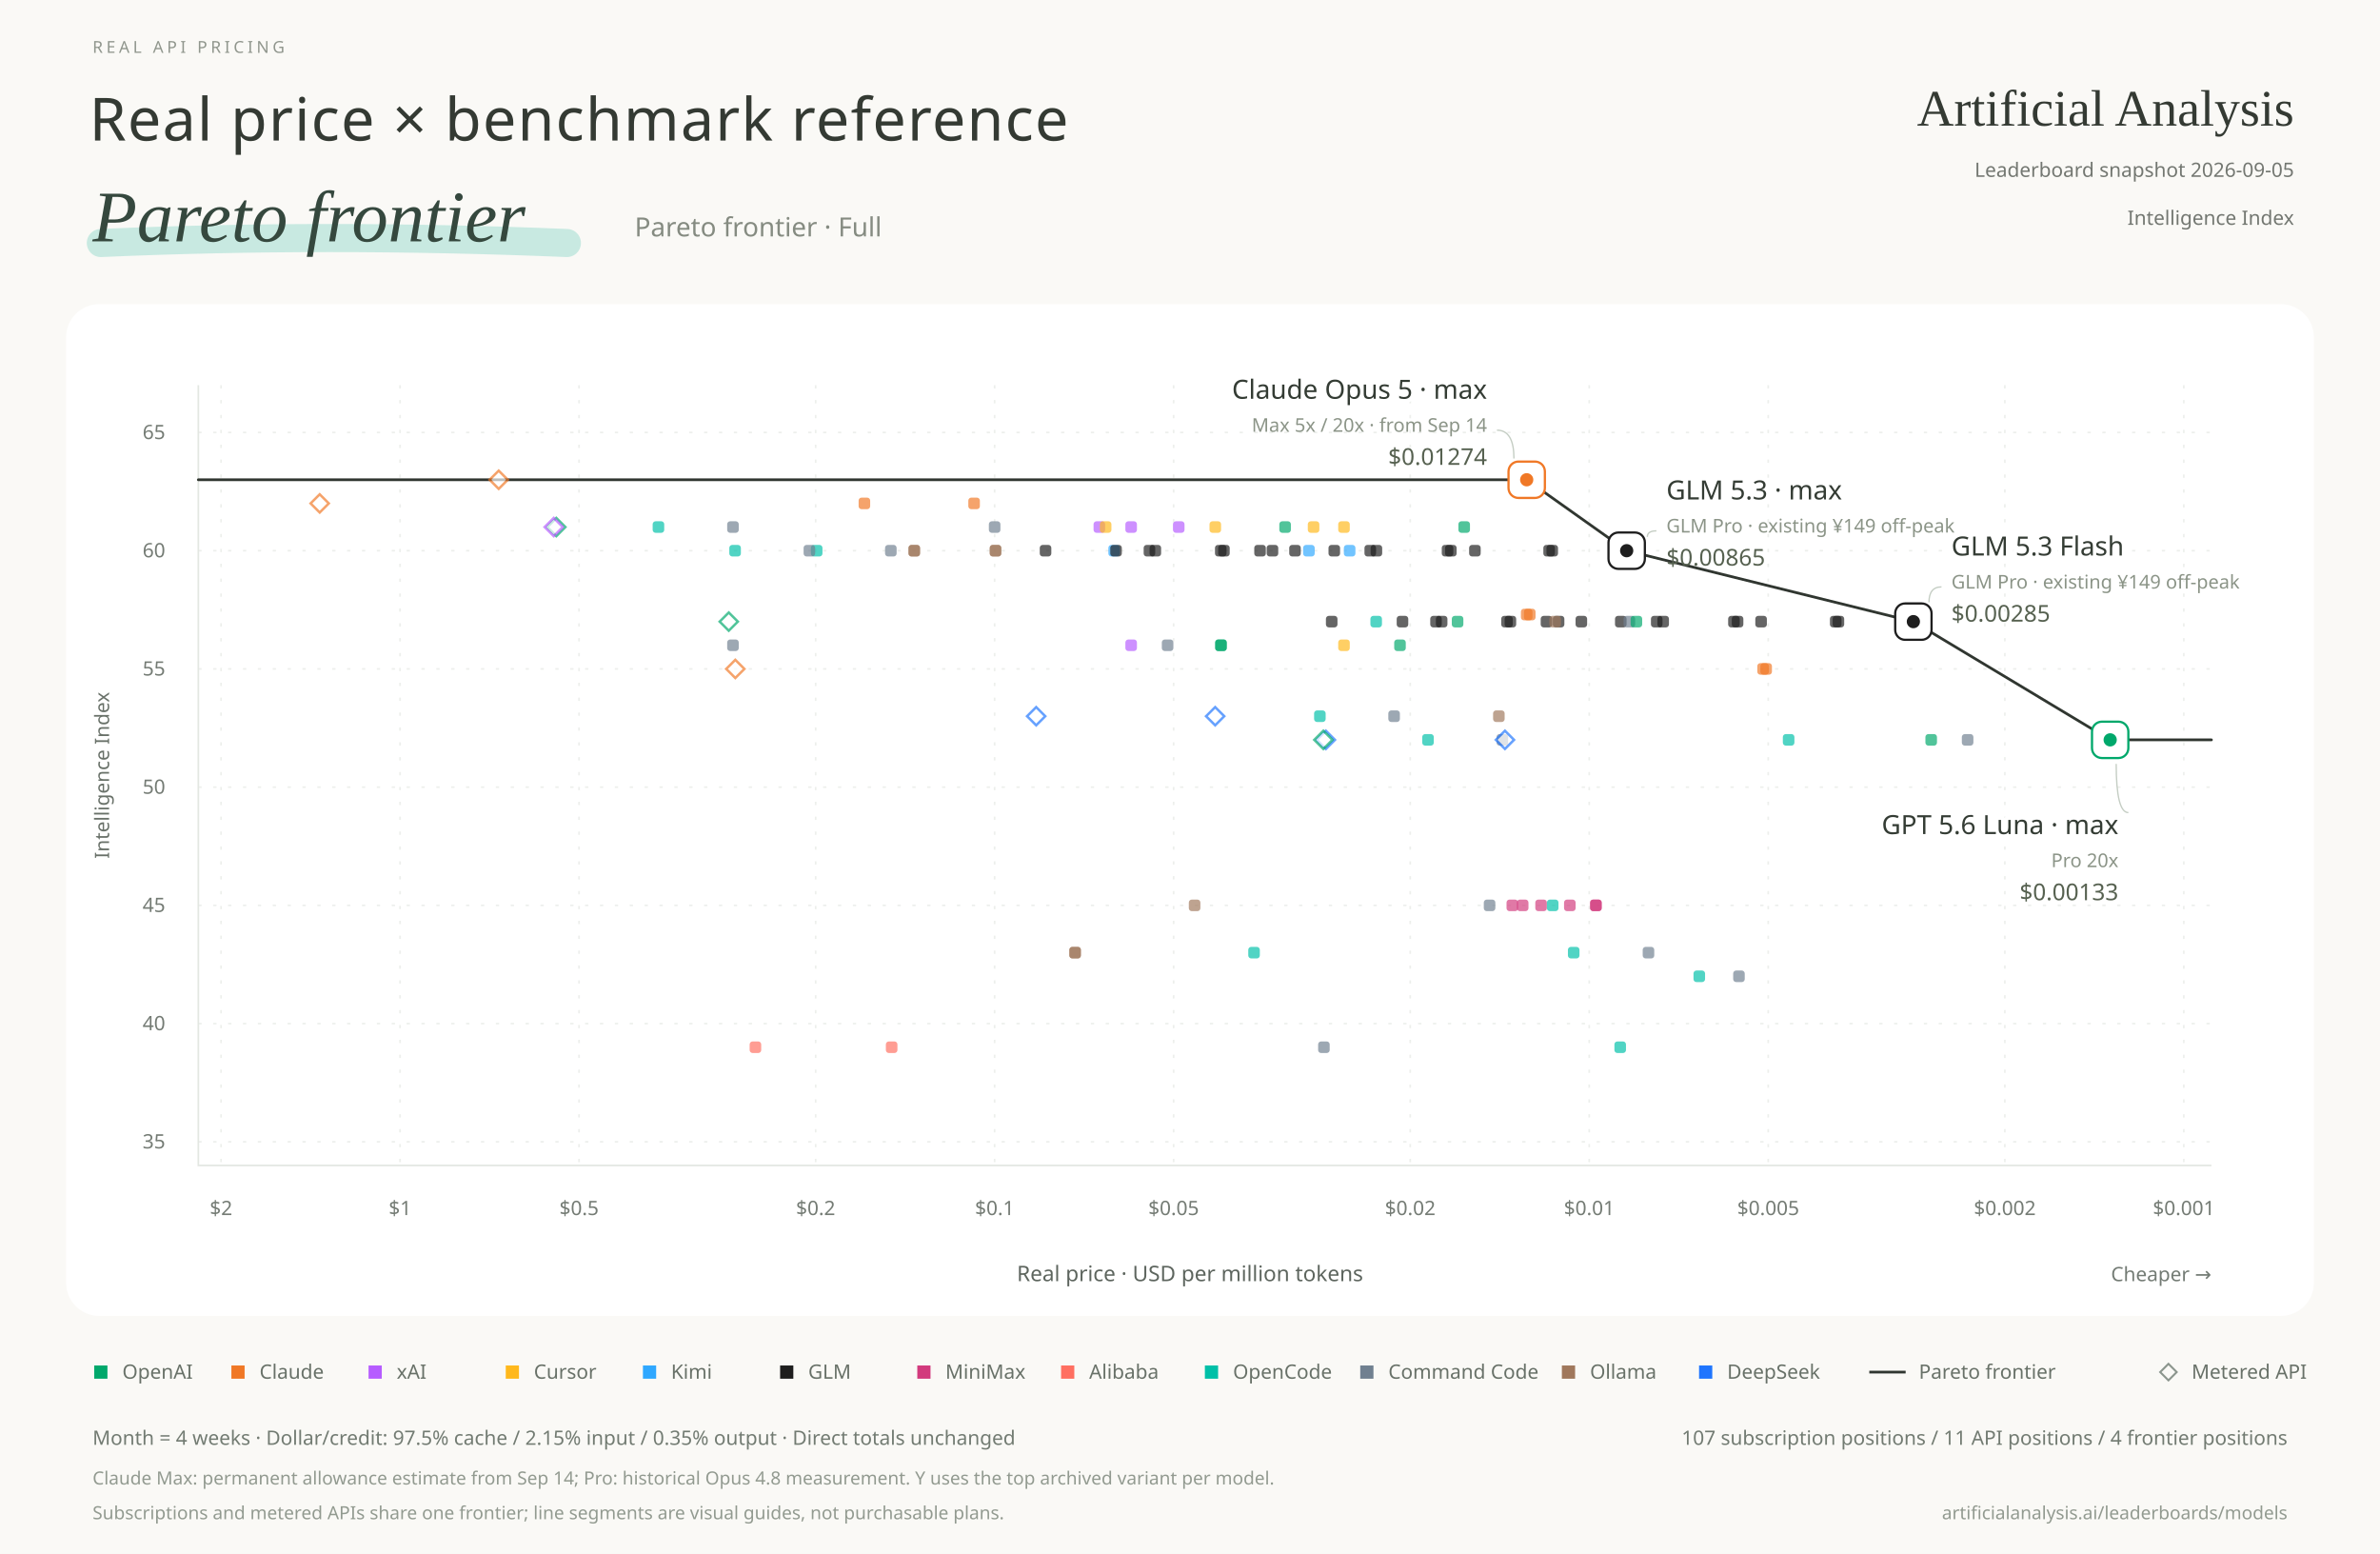
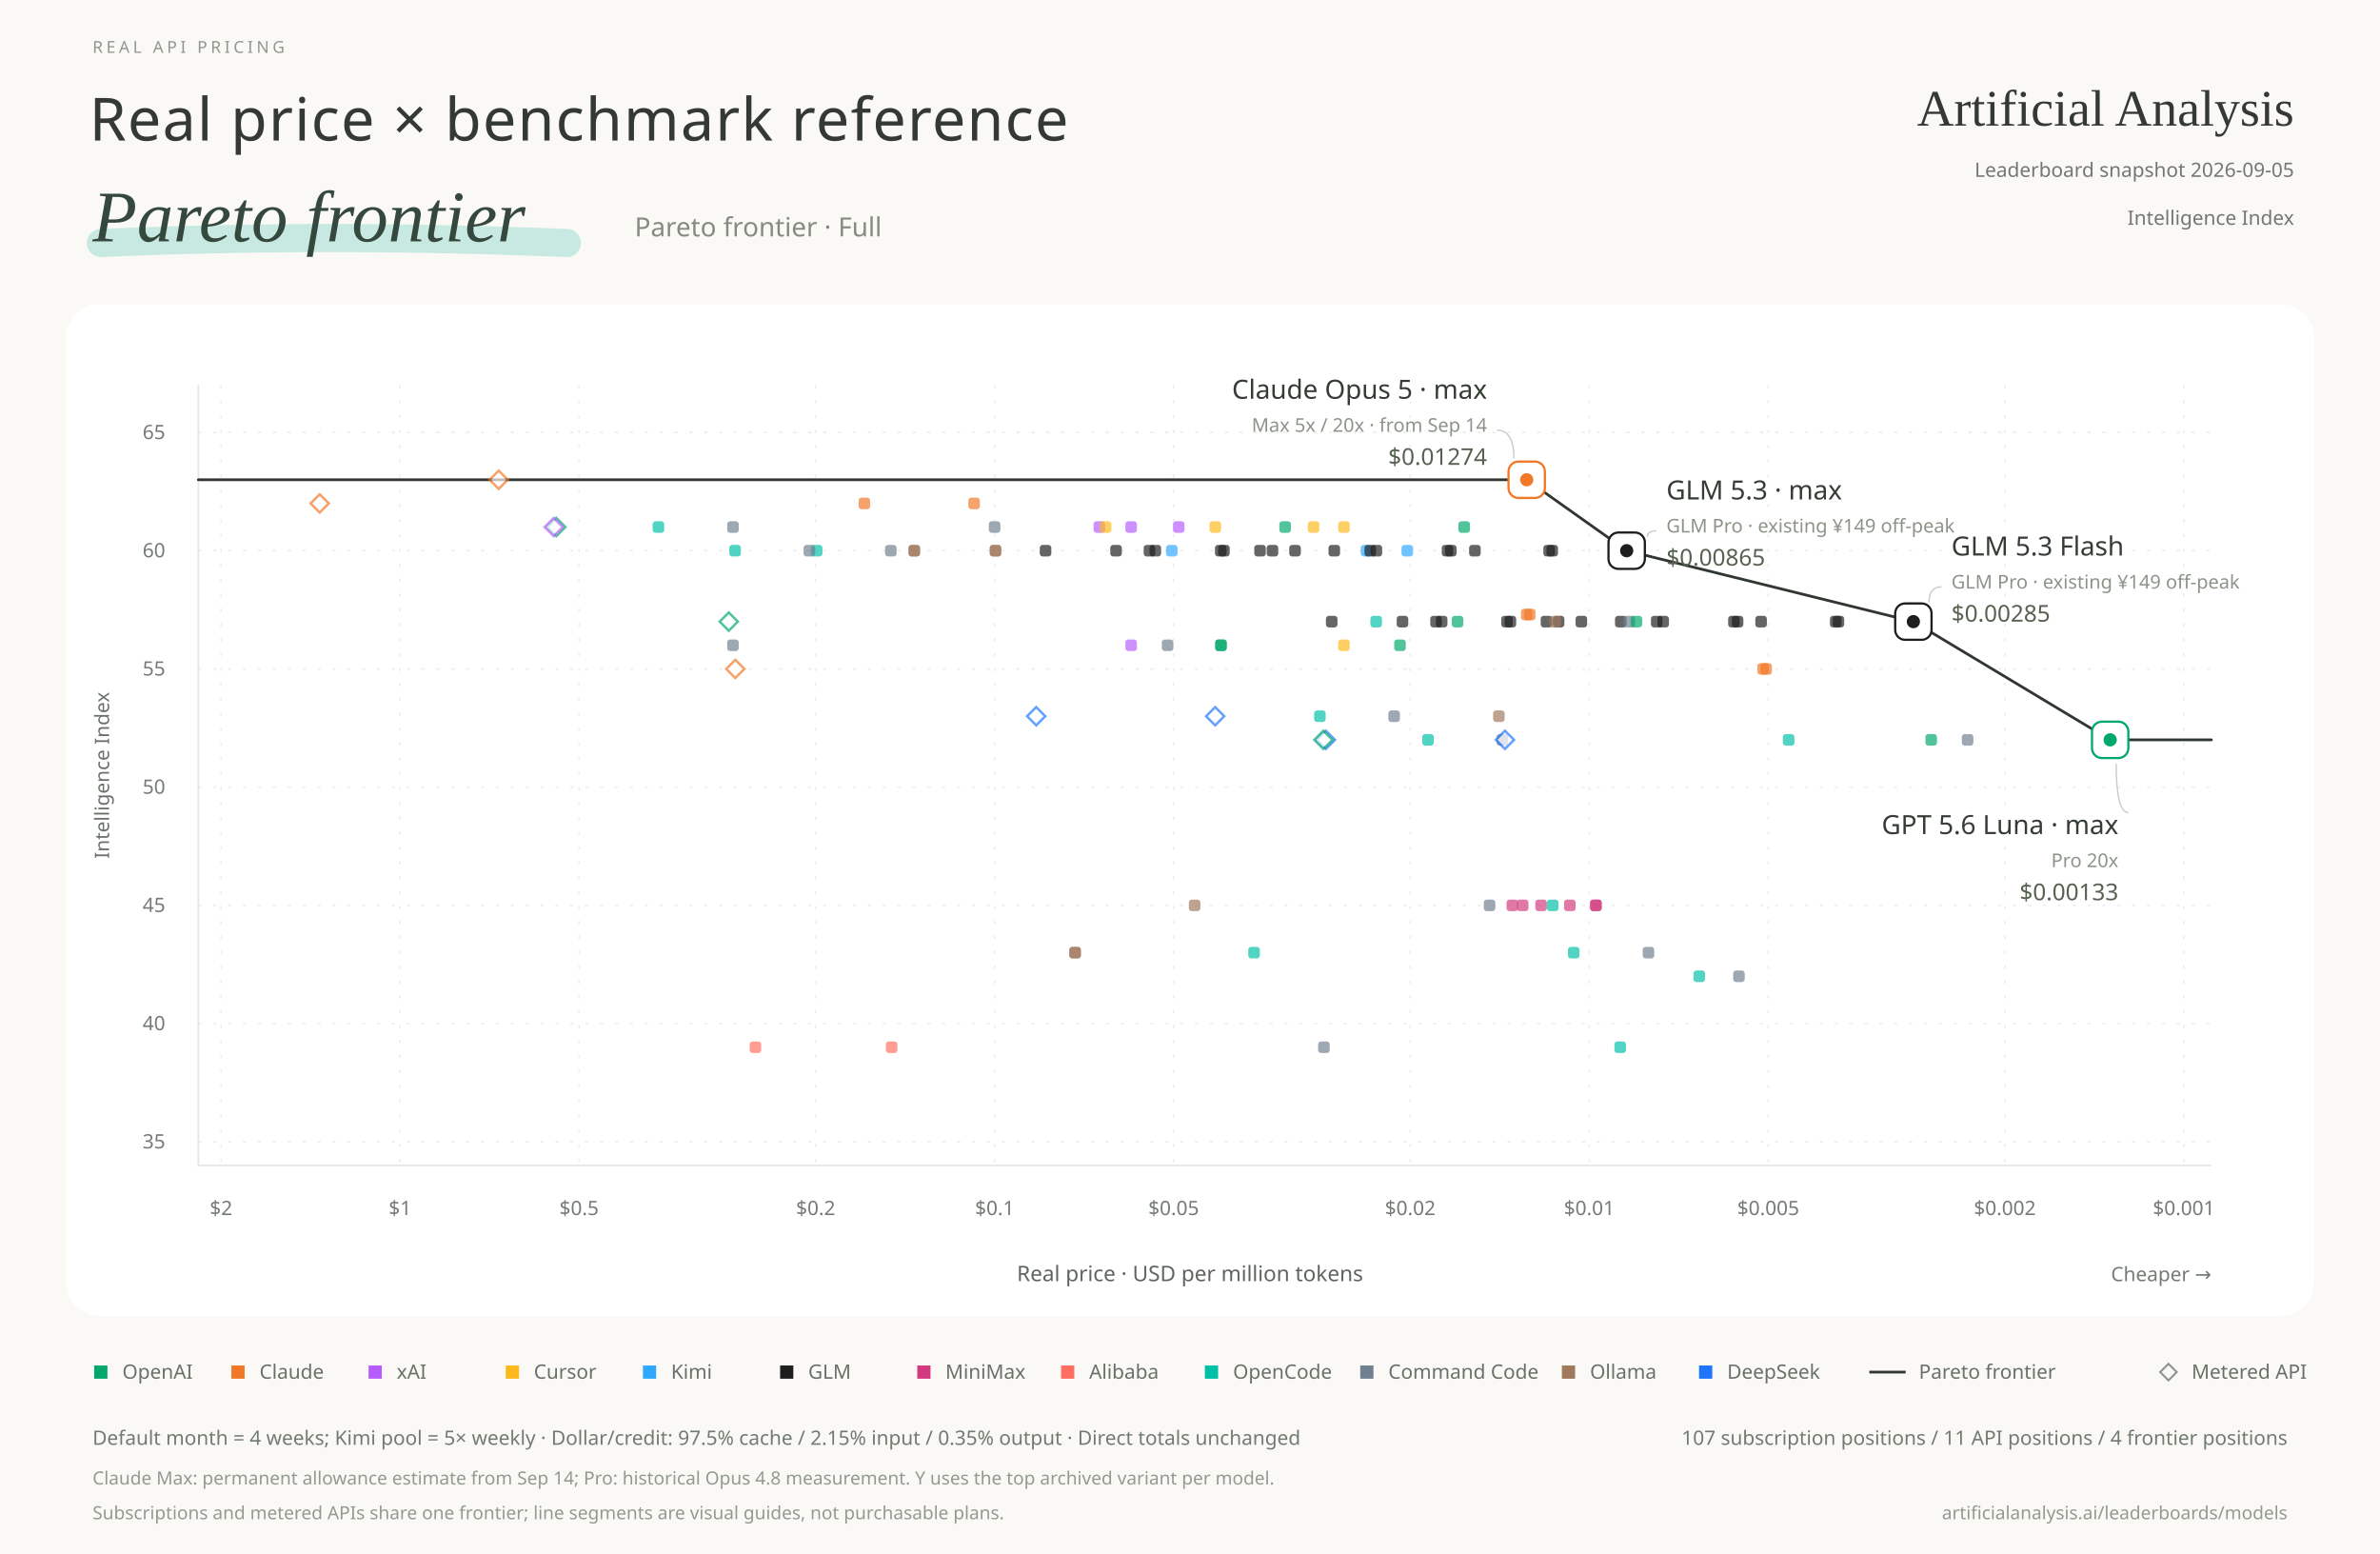
<svg xmlns="http://www.w3.org/2000/svg" width="1440" height="940" viewBox="0 0 1440 940" role="img" aria-labelledby="title desc">
  <style>text{font-family:"Microsoft YaHei","Segoe UI",sans-serif} .serif{font-family:"Times New Roman",serif} .number{font-family:"Segoe UI",sans-serif;font-variant-numeric:tabular-nums} .label-name{paint-order:stroke;stroke:#fff;stroke-width:5px;stroke-linejoin:round} .point:hover{opacity:1}</style>
  <rect width="1440" height="940" fill="#FAF9F6" />
  <text x="56.000" y="32.000" font-size="10" fill="#90968D" text-anchor="start" font-weight="400" letter-spacing="2.1">REAL API PRICING</text>
  <text x="54.000" y="85.000" font-size="36" fill="#343A33" text-anchor="start" font-weight="300" letter-spacing=".8">Real price × benchmark reference</text>
  <path d="M61 147 Q197 141 343 147" stroke="#9FDDD0" stroke-width="17" stroke-linecap="round" opacity=".55" fill="none" />
  <text x="56.000" y="146.000" font-size="44" fill="#35483E" text-anchor="start" font-weight="400" class="serif" font-style="italic">Pareto frontier</text>
  <text x="384.000" y="143.000" font-size="16" fill="#858B81" text-anchor="start" font-weight="300">Pareto frontier · Full</text>
  <text x="1388.000" y="76.000" font-size="31" fill="#343A33" text-anchor="end" font-weight="400" class="serif">Artificial Analysis</text>
  <text x="1388.000" y="107.000" font-size="12" fill="#737771" text-anchor="end" font-weight="400">Leaderboard snapshot  2026-09-05</text>
  <text x="1388.000" y="136.000" font-size="12" fill="#737771" text-anchor="end" font-weight="400">Intelligence Index</text>
  <rect x="40" y="184" width="1360" height="612" rx="20" fill="#FFFFFF" />
  <path d="M1321.304 233V705" stroke="#E8EBE7" stroke-dasharray="2 7" opacity=".8" />
  <text x="1321.304" y="735.000" font-size="12" fill="#747B74" text-anchor="middle" font-weight="400" class="number">$0.001</text>
  <path d="M1213.008 233V705" stroke="#E8EBE7" stroke-dasharray="2 7" opacity=".8" />
  <text x="1213.008" y="735.000" font-size="12" fill="#747B74" text-anchor="middle" font-weight="400" class="number">$0.002</text>
  <path d="M1069.848 233V705" stroke="#E8EBE7" stroke-dasharray="2 7" opacity=".8" />
  <text x="1069.848" y="735.000" font-size="12" fill="#747B74" text-anchor="middle" font-weight="400" class="number">$0.005</text>
  <path d="M961.552 233V705" stroke="#E8EBE7" stroke-dasharray="2 7" opacity=".8" />
  <text x="961.552" y="735.000" font-size="12" fill="#747B74" text-anchor="middle" font-weight="400" class="number">$0.01</text>
  <path d="M853.255 233V705" stroke="#E8EBE7" stroke-dasharray="2 7" opacity=".8" />
  <text x="853.255" y="735.000" font-size="12" fill="#747B74" text-anchor="middle" font-weight="400" class="number">$0.02</text>
  <path d="M710.095 233V705" stroke="#E8EBE7" stroke-dasharray="2 7" opacity=".8" />
  <text x="710.095" y="735.000" font-size="12" fill="#747B74" text-anchor="middle" font-weight="400" class="number">$0.05</text>
  <path d="M601.799 233V705" stroke="#E8EBE7" stroke-dasharray="2 7" opacity=".8" />
  <text x="601.799" y="735.000" font-size="12" fill="#747B74" text-anchor="middle" font-weight="400" class="number">$0.1</text>
  <path d="M493.503 233V705" stroke="#E8EBE7" stroke-dasharray="2 7" opacity=".8" />
  <text x="493.503" y="735.000" font-size="12" fill="#747B74" text-anchor="middle" font-weight="400" class="number">$0.2</text>
  <path d="M350.343 233V705" stroke="#E8EBE7" stroke-dasharray="2 7" opacity=".8" />
  <text x="350.343" y="735.000" font-size="12" fill="#747B74" text-anchor="middle" font-weight="400" class="number">$0.5</text>
  <path d="M242.047 233V705" stroke="#E8EBE7" stroke-dasharray="2 7" opacity=".8" />
  <text x="242.047" y="735.000" font-size="12" fill="#747B74" text-anchor="middle" font-weight="400" class="number">$1</text>
  <path d="M133.751 233V705" stroke="#E8EBE7" stroke-dasharray="2 7" opacity=".8" />
  <text x="133.751" y="735.000" font-size="12" fill="#747B74" text-anchor="middle" font-weight="400" class="number">$2</text>
  <path d="M120 690.697H1338" stroke="#E8EBE7" stroke-dasharray="2 7" opacity=".8" />
  <text x="100.000" y="694.697" font-size="12" fill="#747B74" text-anchor="end" font-weight="400" class="number">35</text>
  <path d="M120 619.182H1338" stroke="#E8EBE7" stroke-dasharray="2 7" opacity=".8" />
  <text x="100.000" y="623.182" font-size="12" fill="#747B74" text-anchor="end" font-weight="400" class="number">40</text>
  <path d="M120 547.667H1338" stroke="#E8EBE7" stroke-dasharray="2 7" opacity=".8" />
  <text x="100.000" y="551.667" font-size="12" fill="#747B74" text-anchor="end" font-weight="400" class="number">45</text>
  <path d="M120 476.152H1338" stroke="#E8EBE7" stroke-dasharray="2 7" opacity=".8" />
  <text x="100.000" y="480.152" font-size="12" fill="#747B74" text-anchor="end" font-weight="400" class="number">50</text>
  <path d="M120 404.636H1338" stroke="#E8EBE7" stroke-dasharray="2 7" opacity=".8" />
  <text x="100.000" y="408.636" font-size="12" fill="#747B74" text-anchor="end" font-weight="400" class="number">55</text>
  <path d="M120 333.121H1338" stroke="#E8EBE7" stroke-dasharray="2 7" opacity=".8" />
  <text x="100.000" y="337.121" font-size="12" fill="#747B74" text-anchor="end" font-weight="400" class="number">60</text>
  <path d="M120 261.606H1338" stroke="#E8EBE7" stroke-dasharray="2 7" opacity=".8" />
  <text x="100.000" y="265.606" font-size="12" fill="#747B74" text-anchor="end" font-weight="400" class="number">65</text>
  <path d="M120 233V705H1338" fill="none" stroke="#E3E7E2" />
  <text x="66.000" y="469.000" font-size="12" fill="#697169" text-anchor="middle" font-weight="400" transform="rotate(-90 66 469.0)">Intelligence Index</text>
  <text x="720.000" y="775.000" font-size="13" fill="#5D655E" text-anchor="middle" font-weight="400">Real price · USD per million tokens</text>
  <text x="1338.000" y="775.000" font-size="12" fill="#737B74" text-anchor="end" font-weight="400">Cheaper →</text>
  <path id="frontier" d="M120.000,290.212 L923.717,290.212 L984.210,333.121 L1157.672,376.030 L1276.748,447.545 L1338.000,447.545" fill="none" stroke="#303630" stroke-width="1.65" stroke-linecap="round" stroke-linejoin="round" />
  <g class="point" data-billing="subscription" data-frontier="false" data-price="0.03247" data-score="61" data-x="777.545" data-y="318.818" transform="translate(777.545 318.818)">
    <rect x="-3.5" y="-3.5" width="7" height="7" rx="1.8" fill="#00A86B" opacity=".68" />
  </g>
  <g class="point" data-billing="subscription" data-frontier="false" data-price="0.01623" data-score="61" data-x="885.889" data-y="318.818" transform="translate(885.889 318.818)">
    <rect x="-3.5" y="-3.5" width="7" height="7" rx="1.8" fill="#00A86B" opacity=".68" />
  </g>
  <g class="point" data-billing="subscription" data-frontier="false" data-price="0.00266" data-score="52" data-x="1168.452" data-y="447.545" transform="translate(1168.452 447.545)">
    <rect x="-3.5" y="-3.5" width="7" height="7" rx="1.8" fill="#00A86B" opacity=".68" />
  </g>
  <g class="point" data-billing="subscription" data-frontier="true" data-price="0.00133" data-score="52" data-x="1276.748" data-y="447.545" transform="translate(1276.748 447.545)">
    <rect x="-11" y="-11" width="22" height="22" rx="6" fill="#FFF" stroke="#00A86B" stroke-width="1.35" />
    <circle r="4" fill="#00A86B" />
  </g>
  <g class="point" data-billing="subscription" data-frontier="false" data-price="0.01259" data-score="57.3" data-x="925.567" data-y="371.739" transform="translate(925.567 371.739)">
    <rect x="-3.5" y="-3.5" width="7" height="7" rx="1.8" fill="#F07826" opacity=".68" />
  </g>
  <g class="point" data-billing="subscription" data-frontier="true" data-price="0.01274" data-score="63" data-x="923.717" data-y="290.212" transform="translate(923.717 290.212)">
    <rect x="-11" y="-11" width="22" height="22" rx="6" fill="#FFF" stroke="#F07826" stroke-width="1.35" />
    <circle r="4" fill="#F07826" />
  </g>
  <g class="point" data-billing="subscription" data-frontier="false" data-price="0.05894" data-score="61" data-x="684.395" data-y="318.818" transform="translate(684.395 318.818)">
    <rect x="-3.5" y="-3.5" width="7" height="7" rx="1.8" fill="#B65CFF" opacity=".68" />
  </g>
  <g class="point" data-billing="subscription" data-frontier="false" data-price="0.04902" data-score="61" data-x="713.188" data-y="318.818" transform="translate(713.188 318.818)">
    <rect x="-3.5" y="-3.5" width="7" height="7" rx="1.8" fill="#B65CFF" opacity=".68" />
  </g>
  <g class="point" data-billing="subscription" data-frontier="false" data-price="0.06667" data-score="61" data-x="665.141" data-y="318.818" transform="translate(665.141 318.818)">
    <rect x="-3.5" y="-3.5" width="7" height="7" rx="1.8" fill="#B65CFF" opacity=".68" />
  </g>
  <g class="point" data-billing="subscription" data-frontier="false" data-price="0.02585" data-score="61" data-x="813.168" data-y="318.818" transform="translate(813.168 318.818)">
    <rect x="-3.5" y="-3.5" width="7" height="7" rx="1.8" fill="#FFB81C" opacity=".68" />
  </g>
  <g class="point" data-billing="subscription" data-frontier="false" data-price="0.06506" data-score="61" data-x="668.960" data-y="318.818" transform="translate(668.960 318.818)">
    <rect x="-3.5" y="-3.5" width="7" height="7" rx="1.8" fill="#FFB81C" opacity=".68" />
  </g>
  <g class="point" data-billing="subscription" data-frontier="false" data-price="0.04255" data-score="61" data-x="735.303" data-y="318.818" transform="translate(735.303 318.818)">
    <rect x="-3.5" y="-3.5" width="7" height="7" rx="1.8" fill="#FFB81C" opacity=".68" />
  </g>
  <g class="point" data-billing="subscription" data-frontier="false" data-price="0.02908" data-score="61" data-x="794.772" data-y="318.818" transform="translate(794.772 318.818)">
    <rect x="-3.5" y="-3.5" width="7" height="7" rx="1.8" fill="#FFB81C" opacity=".68" />
  </g>
-   <g class="point" data-billing="subscription" data-frontier="false" data-price="0.02529" data-score="60" data-x="816.590" data-y="333.121" transform="translate(816.590 333.121)">
+   <g class="point" data-billing="subscription" data-frontier="false" data-price="0.02023" data-score="60" data-x="851.469" data-y="333.121" transform="translate(851.469 333.121)">
    <rect x="-3.5" y="-3.5" width="7" height="7" rx="1.8" fill="#2FA8FF" opacity=".68" />
  </g>
-   <g class="point" data-billing="subscription" data-frontier="false" data-price="0.06295" data-score="60" data-x="674.111" data-y="333.121" transform="translate(674.111 333.121)">
+   <g class="point" data-billing="subscription" data-frontier="false" data-price="0.05036" data-score="60" data-x="708.975" data-y="333.121" transform="translate(708.975 333.121)">
    <rect x="-3.5" y="-3.5" width="7" height="7" rx="1.8" fill="#2FA8FF" opacity=".68" />
  </g>
-   <g class="point" data-billing="subscription" data-frontier="false" data-price="0.02961" data-score="60" data-x="791.950" data-y="333.121" transform="translate(791.950 333.121)">
+   <g class="point" data-billing="subscription" data-frontier="false" data-price="0.02369" data-score="60" data-x="826.801" data-y="333.121" transform="translate(826.801 333.121)">
    <rect x="-3.5" y="-3.5" width="7" height="7" rx="1.8" fill="#2FA8FF" opacity=".68" />
  </g>
  <g class="point" data-billing="subscription" data-frontier="false" data-price="0.08211" data-score="60" data-x="632.595" data-y="333.121" transform="translate(632.595 333.121)">
    <rect x="-3.5" y="-3.5" width="7" height="7" rx="1.8" fill="#1E1E1E" opacity=".68" />
  </g>
  <g class="point" data-billing="subscription" data-frontier="false" data-price="0.05491" data-score="60" data-x="695.460" data-y="333.121" transform="translate(695.460 333.121)">
    <rect x="-3.5" y="-3.5" width="7" height="7" rx="1.8" fill="#1E1E1E" opacity=".68" />
  </g>
  <g class="point" data-billing="subscription" data-frontier="false" data-price="0.04115" data-score="60" data-x="740.531" data-y="333.121" transform="translate(740.531 333.121)">
    <rect x="-3.5" y="-3.5" width="7" height="7" rx="1.8" fill="#1E1E1E" opacity=".68" />
  </g>
  <g class="point" data-billing="subscription" data-frontier="false" data-price="0.02711" data-score="57" data-x="805.732" data-y="376.030" transform="translate(805.732 376.030)">
    <rect x="-3.5" y="-3.5" width="7" height="7" rx="1.8" fill="#1E1E1E" opacity=".68" />
  </g>
  <g class="point" data-billing="subscription" data-frontier="false" data-price="0.0181" data-score="57" data-x="868.851" data-y="376.030" transform="translate(868.851 376.030)">
    <rect x="-3.5" y="-3.5" width="7" height="7" rx="1.8" fill="#1E1E1E" opacity=".68" />
  </g>
  <g class="point" data-billing="subscription" data-frontier="false" data-price="0.01357" data-score="57" data-x="913.856" data-y="376.030" transform="translate(913.856 376.030)">
    <rect x="-3.5" y="-3.5" width="7" height="7" rx="1.8" fill="#1E1E1E" opacity=".68" />
  </g>
  <g class="point" data-billing="subscription" data-frontier="false" data-price="0.0341" data-score="60" data-x="769.892" data-y="333.121" transform="translate(769.892 333.121)">
    <rect x="-3.5" y="-3.5" width="7" height="7" rx="1.8" fill="#1E1E1E" opacity=".68" />
  </g>
  <g class="point" data-billing="subscription" data-frontier="false" data-price="0.0228" data-score="60" data-x="832.784" data-y="333.121" transform="translate(832.784 333.121)">
    <rect x="-3.5" y="-3.5" width="7" height="7" rx="1.8" fill="#1E1E1E" opacity=".68" />
  </g>
  <g class="point" data-billing="subscription" data-frontier="false" data-price="0.01709" data-score="60" data-x="877.822" data-y="333.121" transform="translate(877.822 333.121)">
    <rect x="-3.5" y="-3.5" width="7" height="7" rx="1.8" fill="#1E1E1E" opacity=".68" />
  </g>
  <g class="point" data-billing="subscription" data-frontier="false" data-price="0.01126" data-score="57" data-x="943.010" data-y="376.030" transform="translate(943.010 376.030)">
    <rect x="-3.5" y="-3.5" width="7" height="7" rx="1.8" fill="#1E1E1E" opacity=".68" />
  </g>
  <g class="point" data-billing="subscription" data-frontier="false" data-price="0.00751" data-score="57" data-x="1006.290" data-y="376.030" transform="translate(1006.290 376.030)">
    <rect x="-3.5" y="-3.5" width="7" height="7" rx="1.8" fill="#1E1E1E" opacity=".68" />
  </g>
  <g class="point" data-billing="subscription" data-frontier="false" data-price="0.00563" data-score="57" data-x="1051.307" data-y="376.030" transform="translate(1051.307 376.030)">
    <rect x="-3.5" y="-3.5" width="7" height="7" rx="1.8" fill="#1E1E1E" opacity=".68" />
  </g>
  <g class="point" data-billing="subscription" data-frontier="false" data-price="0.06249" data-score="60" data-x="675.257" data-y="333.121" transform="translate(675.257 333.121)">
    <rect x="-3.5" y="-3.5" width="7" height="7" rx="1.8" fill="#1E1E1E" opacity=".68" />
  </g>
  <g class="point" data-billing="subscription" data-frontier="false" data-price="0.04166" data-score="60" data-x="738.606" data-y="333.121" transform="translate(738.606 333.121)">
    <rect x="-3.5" y="-3.5" width="7" height="7" rx="1.8" fill="#1E1E1E" opacity=".68" />
  </g>
  <g class="point" data-billing="subscription" data-frontier="false" data-price="0.03125" data-score="60" data-x="783.528" data-y="333.121" transform="translate(783.528 333.121)">
    <rect x="-3.5" y="-3.5" width="7" height="7" rx="1.8" fill="#1E1E1E" opacity=".68" />
  </g>
  <g class="point" data-billing="subscription" data-frontier="false" data-price="0.02061" data-score="57" data-x="848.561" data-y="376.030" transform="translate(848.561 376.030)">
    <rect x="-3.5" y="-3.5" width="7" height="7" rx="1.8" fill="#1E1E1E" opacity=".68" />
  </g>
  <g class="point" data-billing="subscription" data-frontier="false" data-price="0.01375" data-score="57" data-x="911.797" data-y="376.030" transform="translate(911.797 376.030)">
    <rect x="-3.5" y="-3.5" width="7" height="7" rx="1.8" fill="#1E1E1E" opacity=".68" />
  </g>
  <g class="point" data-billing="subscription" data-frontier="false" data-price="0.01031" data-score="57" data-x="956.782" data-y="376.030" transform="translate(956.782 376.030)">
    <rect x="-3.5" y="-3.5" width="7" height="7" rx="1.8" fill="#1E1E1E" opacity=".68" />
  </g>
  <g class="point" data-billing="subscription" data-frontier="false" data-price="0.01731" data-score="60" data-x="875.824" data-y="333.121" transform="translate(875.824 333.121)">
    <rect x="-3.5" y="-3.5" width="7" height="7" rx="1.8" fill="#1E1E1E" opacity=".68" />
  </g>
  <g class="point" data-billing="subscription" data-frontier="false" data-price="0.01154" data-score="60" data-x="939.173" data-y="333.121" transform="translate(939.173 333.121)">
    <rect x="-3.5" y="-3.5" width="7" height="7" rx="1.8" fill="#1E1E1E" opacity=".68" />
  </g>
  <g class="point" data-billing="subscription" data-frontier="true" data-price="0.00865" data-score="60" data-x="984.210" data-y="333.121" transform="translate(984.210 333.121)">
    <rect x="-11" y="-11" width="22" height="22" rx="6" fill="#FFF" stroke="#1E1E1E" stroke-width="1.35" />
    <circle r="4" fill="#1E1E1E" />
  </g>
  <g class="point" data-billing="subscription" data-frontier="false" data-price="0.00571" data-score="57" data-x="1049.102" data-y="376.030" transform="translate(1049.102 376.030)">
    <rect x="-3.5" y="-3.5" width="7" height="7" rx="1.8" fill="#1E1E1E" opacity=".68" />
  </g>
  <g class="point" data-billing="subscription" data-frontier="false" data-price="0.00381" data-score="57" data-x="1112.315" data-y="376.030" transform="translate(1112.315 376.030)">
    <rect x="-3.5" y="-3.5" width="7" height="7" rx="1.8" fill="#1E1E1E" opacity=".68" />
  </g>
  <g class="point" data-billing="subscription" data-frontier="true" data-price="0.00285" data-score="57" data-x="1157.672" data-y="376.030" transform="translate(1157.672 376.030)">
    <rect x="-11" y="-11" width="22" height="22" rx="6" fill="#FFF" stroke="#1E1E1E" stroke-width="1.35" />
    <circle r="4" fill="#1E1E1E" />
  </g>
  <g class="point" data-billing="subscription" data-frontier="false" data-price="0.05367" data-score="60" data-x="699.029" data-y="333.121" transform="translate(699.029 333.121)">
    <rect x="-3.5" y="-3.5" width="7" height="7" rx="1.8" fill="#1E1E1E" opacity=".68" />
  </g>
  <g class="point" data-billing="subscription" data-frontier="false" data-price="0.03578" data-score="60" data-x="762.378" data-y="333.121" transform="translate(762.378 333.121)">
    <rect x="-3.5" y="-3.5" width="7" height="7" rx="1.8" fill="#1E1E1E" opacity=".68" />
  </g>
  <g class="point" data-billing="subscription" data-frontier="false" data-price="0.02684" data-score="60" data-x="807.296" data-y="333.121" transform="translate(807.296 333.121)">
    <rect x="-3.5" y="-3.5" width="7" height="7" rx="1.8" fill="#1E1E1E" opacity=".68" />
  </g>
  <g class="point" data-billing="subscription" data-frontier="false" data-price="0.01771" data-score="57" data-x="872.254" data-y="376.030" transform="translate(872.254 376.030)">
    <rect x="-3.5" y="-3.5" width="7" height="7" rx="1.8" fill="#1E1E1E" opacity=".68" />
  </g>
  <g class="point" data-billing="subscription" data-frontier="false" data-price="0.0118" data-score="57" data-x="935.692" data-y="376.030" transform="translate(935.692 376.030)">
    <rect x="-3.5" y="-3.5" width="7" height="7" rx="1.8" fill="#1E1E1E" opacity=".68" />
  </g>
  <g class="point" data-billing="subscription" data-frontier="false" data-price="0.00885" data-score="57" data-x="980.639" data-y="376.030" transform="translate(980.639 376.030)">
    <rect x="-3.5" y="-3.5" width="7" height="7" rx="1.8" fill="#1E1E1E" opacity=".68" />
  </g>
  <g class="point" data-billing="subscription" data-frontier="false" data-price="0.02335" data-score="60" data-x="829.059" data-y="333.121" transform="translate(829.059 333.121)">
    <rect x="-3.5" y="-3.5" width="7" height="7" rx="1.8" fill="#1E1E1E" opacity=".68" />
  </g>
  <g class="point" data-billing="subscription" data-frontier="false" data-price="0.01557" data-score="60" data-x="892.375" data-y="333.121" transform="translate(892.375 333.121)">
    <rect x="-3.5" y="-3.5" width="7" height="7" rx="1.8" fill="#1E1E1E" opacity=".68" />
  </g>
  <g class="point" data-billing="subscription" data-frontier="false" data-price="0.01168" data-score="60" data-x="937.289" data-y="333.121" transform="translate(937.289 333.121)">
    <rect x="-3.5" y="-3.5" width="7" height="7" rx="1.8" fill="#1E1E1E" opacity=".68" />
  </g>
  <g class="point" data-billing="subscription" data-frontier="false" data-price="0.0077" data-score="57" data-x="1002.387" data-y="376.030" transform="translate(1002.387 376.030)">
    <rect x="-3.5" y="-3.5" width="7" height="7" rx="1.8" fill="#1E1E1E" opacity=".68" />
  </g>
  <g class="point" data-billing="subscription" data-frontier="false" data-price="0.00514" data-score="57" data-x="1065.533" data-y="376.030" transform="translate(1065.533 376.030)">
    <rect x="-3.5" y="-3.5" width="7" height="7" rx="1.8" fill="#1E1E1E" opacity=".68" />
  </g>
  <g class="point" data-billing="subscription" data-frontier="false" data-price="0.00385" data-score="57" data-x="1110.683" data-y="376.030" transform="translate(1110.683 376.030)">
    <rect x="-3.5" y="-3.5" width="7" height="7" rx="1.8" fill="#1E1E1E" opacity=".68" />
  </g>
  <g class="point" data-billing="subscription" data-frontier="false" data-price="0.01205" data-score="45" data-x="932.416" data-y="547.667" transform="translate(932.416 547.667)">
    <rect x="-3.5" y="-3.5" width="7" height="7" rx="1.8" fill="#D23A7D" opacity=".68" />
  </g>
  <g class="point" data-billing="subscription" data-frontier="false" data-price="0.00975" data-score="45" data-x="965.507" data-y="547.667" transform="translate(965.507 547.667)">
    <rect x="-3.5" y="-3.5" width="7" height="7" rx="1.8" fill="#D23A7D" opacity=".68" />
  </g>
  <g class="point" data-billing="subscription" data-frontier="false" data-price="0.00974" data-score="45" data-x="965.667" data-y="547.667" transform="translate(965.667 547.667)">
    <rect x="-3.5" y="-3.5" width="7" height="7" rx="1.8" fill="#D23A7D" opacity=".68" />
  </g>
  <g class="point" data-billing="subscription" data-frontier="false" data-price="0.01294" data-score="45" data-x="921.283" data-y="547.667" transform="translate(921.283 547.667)">
    <rect x="-3.5" y="-3.5" width="7" height="7" rx="1.8" fill="#D23A7D" opacity=".68" />
  </g>
  <g class="point" data-billing="subscription" data-frontier="false" data-price="0.01078" data-score="45" data-x="949.817" data-y="547.667" transform="translate(949.817 547.667)">
    <rect x="-3.5" y="-3.5" width="7" height="7" rx="1.8" fill="#D23A7D" opacity=".68" />
  </g>
  <g class="point" data-billing="subscription" data-frontier="false" data-price="0.01347" data-score="45" data-x="915.011" data-y="547.667" transform="translate(915.011 547.667)">
    <rect x="-3.5" y="-3.5" width="7" height="7" rx="1.8" fill="#D23A7D" opacity=".68" />
  </g>
  <g class="point" data-billing="subscription" data-frontier="false" data-price="0.14901" data-score="39" data-x="539.485" data-y="633.485" transform="translate(539.485 633.485)">
    <rect x="-3.5" y="-3.5" width="7" height="7" rx="1.8" fill="#FF6F61" opacity=".68" />
  </g>
  <g class="point" data-billing="subscription" data-frontier="false" data-price="0.25253" data-score="39" data-x="457.066" data-y="633.485" transform="translate(457.066 633.485)">
    <rect x="-3.5" y="-3.5" width="7" height="7" rx="1.8" fill="#FF6F61" opacity=".68" />
  </g>
  <g class="point" data-billing="subscription" data-frontier="false" data-price="0.36765" data-score="61" data-x="398.383" data-y="318.818" transform="translate(398.383 318.818)">
    <rect x="-3.5" y="-3.5" width="7" height="7" rx="1.8" fill="#00C0A8" opacity=".68" />
  </g>
  <g class="point" data-billing="subscription" data-frontier="false" data-price="0.01867" data-score="52" data-x="864.007" data-y="447.545" transform="translate(864.007 447.545)">
    <rect x="-3.5" y="-3.5" width="7" height="7" rx="1.8" fill="#00C0A8" opacity=".68" />
  </g>
  <g class="point" data-billing="subscription" data-frontier="false" data-price="0.02282" data-score="57" data-x="832.647" data-y="376.030" transform="translate(832.647 376.030)">
    <rect x="-3.5" y="-3.5" width="7" height="7" rx="1.8" fill="#00C0A8" opacity=".68" />
  </g>
  <g class="point" data-billing="subscription" data-frontier="false" data-price="0.1992" data-score="60" data-x="494.129" data-y="333.121" transform="translate(494.129 333.121)">
    <rect x="-3.5" y="-3.5" width="7" height="7" rx="1.8" fill="#00C0A8" opacity=".68" />
  </g>
  <g class="point" data-billing="subscription" data-frontier="false" data-price="0.27322" data-score="60" data-x="444.763" data-y="333.121" transform="translate(444.763 333.121)">
    <rect x="-3.5" y="-3.5" width="7" height="7" rx="1.8" fill="#00C0A8" opacity=".68" />
  </g>
  <g class="point" data-billing="subscription" data-frontier="false" data-price="0.03662" data-score="43" data-x="758.753" data-y="576.273" transform="translate(758.753 576.273)">
    <rect x="-3.5" y="-3.5" width="7" height="7" rx="1.8" fill="#00C0A8" opacity=".68" />
  </g>
  <g class="point" data-billing="subscription" data-frontier="false" data-price="0.01062" data-score="43" data-x="952.153" data-y="576.273" transform="translate(952.153 576.273)">
    <rect x="-3.5" y="-3.5" width="7" height="7" rx="1.8" fill="#00C0A8" opacity=".68" />
  </g>
  <g class="point" data-billing="subscription" data-frontier="false" data-price="0.01152" data-score="45" data-x="939.444" data-y="547.667" transform="translate(939.444 547.667)">
    <rect x="-3.5" y="-3.5" width="7" height="7" rx="1.8" fill="#00C0A8" opacity=".68" />
  </g>
  <g class="point" data-billing="subscription" data-frontier="false" data-price="0.00887" data-score="39" data-x="980.286" data-y="633.485" transform="translate(980.286 633.485)">
    <rect x="-3.5" y="-3.5" width="7" height="7" rx="1.8" fill="#00C0A8" opacity=".68" />
  </g>
  <g class="point" data-billing="subscription" data-frontier="false" data-price="0.02838" data-score="53" data-x="798.579" data-y="433.242" transform="translate(798.579 433.242)">
    <rect x="-3.5" y="-3.5" width="7" height="7" rx="1.8" fill="#00C0A8" opacity=".68" />
  </g>
  <g class="point" data-billing="subscription" data-frontier="false" data-price="0.00462" data-score="52" data-x="1082.197" data-y="447.545" transform="translate(1082.197 447.545)">
    <rect x="-3.5" y="-3.5" width="7" height="7" rx="1.8" fill="#00C0A8" opacity=".68" />
  </g>
  <g class="point" data-billing="subscription" data-frontier="false" data-price="0.00653" data-score="42" data-x="1028.137" data-y="590.576" transform="translate(1028.137 590.576)">
    <rect x="-3.5" y="-3.5" width="7" height="7" rx="1.8" fill="#00C0A8" opacity=".68" />
  </g>
  <g class="point" data-billing="subscription" data-frontier="false" data-price="0.1" data-score="61" data-x="601.799" data-y="318.818" transform="translate(601.799 318.818)">
    <rect x="-3.5" y="-3.5" width="7" height="7" rx="1.8" fill="#708090" opacity=".68" />
  </g>
  <g class="point" data-billing="subscription" data-frontier="false" data-price="0.0056" data-score="42" data-x="1052.141" data-y="590.576" transform="translate(1052.141 590.576)">
    <rect x="-3.5" y="-3.5" width="7" height="7" rx="1.8" fill="#708090" opacity=".68" />
  </g>
  <g class="point" data-billing="subscription" data-frontier="false" data-price="0.00231" data-score="52" data-x="1190.494" data-y="447.545" transform="translate(1190.494 447.545)">
    <rect x="-3.5" y="-3.5" width="7" height="7" rx="1.8" fill="#708090" opacity=".68" />
  </g>
  <g class="point" data-billing="subscription" data-frontier="false" data-price="0.01471" data-score="45" data-x="901.253" data-y="547.667" transform="translate(901.253 547.667)">
    <rect x="-3.5" y="-3.5" width="7" height="7" rx="1.8" fill="#708090" opacity=".68" />
  </g>
  <g class="point" data-billing="subscription" data-frontier="false" data-price="0.00856" data-score="57" data-x="985.844" data-y="376.030" transform="translate(985.844 376.030)">
    <rect x="-3.5" y="-3.5" width="7" height="7" rx="1.8" fill="#708090" opacity=".68" />
  </g>
  <g class="point" data-billing="subscription" data-frontier="false" data-price="0.02794" data-score="39" data-x="801.021" data-y="633.485" transform="translate(801.021 633.485)">
    <rect x="-3.5" y="-3.5" width="7" height="7" rx="1.8" fill="#708090" opacity=".68" />
  </g>
  <g class="point" data-billing="subscription" data-frontier="false" data-price="0.02129" data-score="53" data-x="843.490" data-y="433.242" transform="translate(843.490 433.242)">
    <rect x="-3.5" y="-3.5" width="7" height="7" rx="1.8" fill="#708090" opacity=".68" />
  </g>
  <g class="point" data-billing="subscription" data-frontier="false" data-price="0.014" data-score="52" data-x="908.982" data-y="447.545" transform="translate(908.982 447.545)">
    <rect x="-3.5" y="-3.5" width="7" height="7" rx="1.8" fill="#708090" opacity=".68" />
  </g>
  <g class="point" data-billing="subscription" data-frontier="false" data-price="0.00795" data-score="43" data-x="997.395" data-y="576.273" transform="translate(997.395 576.273)">
    <rect x="-3.5" y="-3.5" width="7" height="7" rx="1.8" fill="#708090" opacity=".68" />
  </g>
  <g class="point" data-billing="subscription" data-frontier="false" data-price="0.14948" data-score="60" data-x="538.993" data-y="333.121" transform="translate(538.993 333.121)">
    <rect x="-3.5" y="-3.5" width="7" height="7" rx="1.8" fill="#708090" opacity=".68" />
  </g>
  <g class="point" data-billing="subscription" data-frontier="false" data-price="0.20492" data-score="60" data-x="489.706" data-y="333.121" transform="translate(489.706 333.121)">
    <rect x="-3.5" y="-3.5" width="7" height="7" rx="1.8" fill="#708090" opacity=".68" />
  </g>
  <g class="point" data-billing="subscription" data-frontier="false" data-price="0.27548" data-score="56" data-x="443.476" data-y="390.333" transform="translate(443.476 390.333)">
    <rect x="-3.5" y="-3.5" width="7" height="7" rx="1.8" fill="#708090" opacity=".68" />
  </g>
  <g class="point" data-billing="subscription" data-frontier="false" data-price="0.27548" data-score="61" data-x="443.476" data-y="318.818" transform="translate(443.476 318.818)">
    <rect x="-3.5" y="-3.5" width="7" height="7" rx="1.8" fill="#708090" opacity=".68" />
  </g>
  <g class="point" data-billing="subscription" data-frontier="false" data-price="0.05118" data-score="56" data-x="706.451" data-y="390.333" transform="translate(706.451 390.333)">
    <rect x="-3.5" y="-3.5" width="7" height="7" rx="1.8" fill="#708090" opacity=".68" />
  </g>
  <g class="point" data-billing="subscription" data-frontier="false" data-price="0.01419" data-score="53" data-x="906.876" data-y="433.242" transform="translate(906.876 433.242)">
    <rect x="-3.5" y="-3.5" width="7" height="7" rx="1.8" fill="#A0785C" opacity=".68" />
  </g>
  <g class="point" data-billing="subscription" data-frontier="false" data-price="0.09965" data-score="60" data-x="602.347" data-y="333.121" transform="translate(602.347 333.121)">
    <rect x="-3.5" y="-3.5" width="7" height="7" rx="1.8" fill="#A0785C" opacity=".68" />
  </g>
  <g class="point" data-billing="subscription" data-frontier="false" data-price="0.01141" data-score="57" data-x="940.943" data-y="376.030" transform="translate(940.943 376.030)">
    <rect x="-3.5" y="-3.5" width="7" height="7" rx="1.8" fill="#A0785C" opacity=".68" />
  </g>
  <g class="point" data-billing="subscription" data-frontier="false" data-price="0.13652" data-score="60" data-x="553.162" data-y="333.121" transform="translate(553.162 333.121)">
    <rect x="-3.5" y="-3.5" width="7" height="7" rx="1.8" fill="#A0785C" opacity=".68" />
  </g>
  <g class="point" data-billing="subscription" data-frontier="false" data-price="0.07323" data-score="43" data-x="650.478" data-y="576.273" transform="translate(650.478 576.273)">
    <rect x="-3.5" y="-3.5" width="7" height="7" rx="1.8" fill="#A0785C" opacity=".68" />
  </g>
  <g class="point" data-billing="subscription" data-frontier="false" data-price="0.0461" data-score="45" data-x="722.784" data-y="547.667" transform="translate(722.784 547.667)">
    <rect x="-3.5" y="-3.5" width="7" height="7" rx="1.8" fill="#A0785C" opacity=".68" />
  </g>
  <g class="point" data-billing="subscription" data-frontier="false" data-price="0.09967" data-score="60" data-x="602.316" data-y="333.121" transform="translate(602.316 333.121)">
    <rect x="-3.5" y="-3.5" width="7" height="7" rx="1.8" fill="#A0785C" opacity=".68" />
  </g>
  <g class="point" data-billing="subscription" data-frontier="false" data-price="0.1365" data-score="60" data-x="553.185" data-y="333.121" transform="translate(553.185 333.121)">
    <rect x="-3.5" y="-3.5" width="7" height="7" rx="1.8" fill="#A0785C" opacity=".68" />
  </g>
  <g class="point" data-billing="subscription" data-frontier="false" data-price="0.07322" data-score="43" data-x="650.499" data-y="576.273" transform="translate(650.499 576.273)">
    <rect x="-3.5" y="-3.5" width="7" height="7" rx="1.8" fill="#A0785C" opacity=".68" />
  </g>
  <g class="point" data-billing="subscription" data-frontier="false" data-price="0.01665" data-score="57" data-x="881.897" data-y="376.030" transform="translate(881.897 376.030)">
    <rect x="-3.5" y="-3.5" width="7" height="7" rx="1.8" fill="#00A86B" opacity=".68" />
  </g>
  <g class="point" data-billing="subscription" data-frontier="false" data-price="0.04162" data-score="56" data-x="738.756" data-y="390.333" transform="translate(738.756 390.333)">
    <rect x="-3.5" y="-3.5" width="7" height="7" rx="1.8" fill="#00A86B" opacity=".68" />
  </g>
  <g class="point" data-billing="subscription" data-frontier="false" data-price="0.04163" data-score="56" data-x="738.719" data-y="390.333" transform="translate(738.719 390.333)">
    <rect x="-3.5" y="-3.5" width="7" height="7" rx="1.8" fill="#00A86B" opacity=".68" />
  </g>
  <g class="point" data-billing="subscription" data-frontier="false" data-price="0.00833" data-score="57" data-x="990.100" data-y="376.030" transform="translate(990.100 376.030)">
    <rect x="-3.5" y="-3.5" width="7" height="7" rx="1.8" fill="#00A86B" opacity=".68" />
  </g>
  <g class="point" data-billing="subscription" data-frontier="false" data-price="0.02081" data-score="56" data-x="847.052" data-y="390.333" transform="translate(847.052 390.333)">
    <rect x="-3.5" y="-3.5" width="7" height="7" rx="1.8" fill="#00A86B" opacity=".68" />
  </g>
  <g class="point" data-billing="subscription" data-frontier="false" data-price="0.00504" data-score="55" data-x="1068.603" data-y="404.636" transform="translate(1068.603 404.636)">
    <rect x="-3.5" y="-3.5" width="7" height="7" rx="1.8" fill="#F07826" opacity=".68" />
  </g>
  <g class="point" data-billing="subscription" data-frontier="false" data-price="0.0051" data-score="55" data-x="1066.754" data-y="404.636" transform="translate(1066.754 404.636)">
    <rect x="-3.5" y="-3.5" width="7" height="7" rx="1.8" fill="#F07826" opacity=".68" />
  </g>
  <g class="point" data-billing="subscription" data-frontier="false" data-price="0.01274" data-score="57.3" data-x="923.717" data-y="371.739" transform="translate(923.717 371.739)">
    <rect x="-3.5" y="-3.5" width="7" height="7" rx="1.8" fill="#F07826" opacity=".68" />
  </g>
  <g class="point" data-billing="subscription" data-frontier="false" data-price="0.1656" data-score="62" data-x="522.992" data-y="304.515" transform="translate(522.992 304.515)">
    <rect x="-3.5" y="-3.5" width="7" height="7" rx="1.8" fill="#F07826" opacity=".68" />
  </g>
  <g class="point" data-billing="subscription" data-frontier="false" data-price="0.10828" data-score="62" data-x="589.370" data-y="304.515" transform="translate(589.370 304.515)">
    <rect x="-3.5" y="-3.5" width="7" height="7" rx="1.8" fill="#F07826" opacity=".68" />
  </g>
  <g class="point" data-billing="subscription" data-frontier="false" data-price="0.02585" data-score="56" data-x="813.168" data-y="390.333" transform="translate(813.168 390.333)">
    <rect x="-3.5" y="-3.5" width="7" height="7" rx="1.8" fill="#FFB81C" opacity=".68" />
  </g>
  <g class="point" data-billing="subscription" data-frontier="false" data-price="0.05894" data-score="56" data-x="684.395" data-y="390.333" transform="translate(684.395 390.333)">
    <rect x="-3.5" y="-3.5" width="7" height="7" rx="1.8" fill="#B65CFF" opacity=".68" />
  </g>
  <g class="point" data-billing="metered" data-frontier="false" data-price="0.01386" data-score="52" data-x="910.552" data-y="447.545" transform="translate(910.552 447.545)">
    <path d="M0 -5.5L5.5 0 0 5.5 -5.5 0Z" fill="white" stroke="#1F75FE" stroke-width="1.5" opacity=".68" />
  </g>
  <g class="point" data-billing="metered" data-frontier="false" data-price="0.02773" data-score="52" data-x="802.199" data-y="447.545" transform="translate(802.199 447.545)">
    <path d="M0 -5.5L5.5 0 0 5.5 -5.5 0Z" fill="white" stroke="#1F75FE" stroke-width="1.5" opacity=".68" />
  </g>
  <g class="point" data-billing="metered" data-frontier="false" data-price="0.04257" data-score="53" data-x="735.230" data-y="433.242" transform="translate(735.230 433.242)">
    <path d="M0 -5.5L5.5 0 0 5.5 -5.5 0Z" fill="white" stroke="#1F75FE" stroke-width="1.5" opacity=".68" />
  </g>
  <g class="point" data-billing="metered" data-frontier="false" data-price="0.08514" data-score="53" data-x="626.934" data-y="433.242" transform="translate(626.934 433.242)">
    <path d="M0 -5.5L5.5 0 0 5.5 -5.5 0Z" fill="white" stroke="#1F75FE" stroke-width="1.5" opacity=".68" />
  </g>
  <g class="point" data-billing="metered" data-frontier="false" data-price="0.546" data-score="61" data-x="336.592" data-y="318.818" transform="translate(336.592 318.818)">
    <path d="M0 -5.5L5.5 0 0 5.5 -5.5 0Z" fill="white" stroke="#00A86B" stroke-width="1.5" opacity=".68" />
  </g>
  <g class="point" data-billing="metered" data-frontier="false" data-price="0.5515" data-score="61" data-x="335.027" data-y="318.818" transform="translate(335.027 318.818)">
    <path d="M0 -5.5L5.5 0 0 5.5 -5.5 0Z" fill="white" stroke="#B65CFF" stroke-width="1.5" opacity=".68" />
  </g>
  <g class="point" data-billing="metered" data-frontier="false" data-price="0.6825" data-score="63" data-x="301.729" data-y="290.212" transform="translate(301.729 290.212)">
    <path d="M0 -5.5L5.5 0 0 5.5 -5.5 0Z" fill="white" stroke="#F07826" stroke-width="1.5" opacity=".68" />
  </g>
  <g class="point" data-billing="metered" data-frontier="false" data-price="0.273" data-score="55" data-x="444.889" data-y="404.636" transform="translate(444.889 404.636)">
    <path d="M0 -5.5L5.5 0 0 5.5 -5.5 0Z" fill="white" stroke="#F07826" stroke-width="1.5" opacity=".68" />
  </g>
  <g class="point" data-billing="metered" data-frontier="false" data-price="1.365" data-score="62" data-x="193.433" data-y="304.515" transform="translate(193.433 304.515)">
    <path d="M0 -5.5L5.5 0 0 5.5 -5.5 0Z" fill="white" stroke="#F07826" stroke-width="1.5" opacity=".68" />
  </g>
  <g class="point" data-billing="metered" data-frontier="false" data-price="0.28" data-score="57" data-x="440.933" data-y="376.030" transform="translate(440.933 376.030)">
    <path d="M0 -5.5L5.5 0 0 5.5 -5.5 0Z" fill="white" stroke="#00A86B" stroke-width="1.5" opacity=".68" />
  </g>
  <g class="point" data-billing="metered" data-frontier="false" data-price="0.028" data-score="52" data-x="800.685" data-y="447.545" transform="translate(800.685 447.545)">
    <path d="M0 -5.5L5.5 0 0 5.5 -5.5 0Z" fill="white" stroke="#00A86B" stroke-width="1.5" opacity=".68" />
  </g>
  <g class="front-label" data-model="claude-opus-5">
    <path d="M915.999,277.350Q915.999,260.212 905.717,260.212" stroke="#C4CDC3" stroke-width=".8" fill="none" />
    <text x="899.717" y="241.212" font-size="16" fill="#343C34" text-anchor="end" font-weight="400" class="label-name">Claude Opus 5 · max</text>
    <text x="899.717" y="261.212" font-size="11.5" fill="#8B9487" text-anchor="end" font-weight="400">Max 5x / 20x · from Sep 14</text>
    <text x="899.717" y="281.212" font-size="14" fill="#566150" text-anchor="end" font-weight="400" class="number">$0.01274</text>
  </g>
  <g class="front-label" data-model="glm-5.3">
    <path d="M996.691,324.801Q996.691,321.121 1002.210,321.121" stroke="#C4CDC3" stroke-width=".8" fill="none" />
    <text x="1008.210" y="302.121" font-size="16" fill="#343C34" text-anchor="start" font-weight="400" class="label-name">GLM 5.3 · max</text>
    <text x="1008.210" y="322.121" font-size="11.5" fill="#8B9487" text-anchor="start" font-weight="400">GLM Pro · existing ¥149 off-peak</text>
    <text x="1008.210" y="342.121" font-size="14" fill="#566150" text-anchor="start" font-weight="400" class="number">$0.00865</text>
  </g>
  <g class="front-label" data-model="glm-5.3-flash">
    <path d="M1167.110,364.372Q1167.110,355.030 1174.672,355.030" stroke="#C4CDC3" stroke-width=".8" fill="none" />
    <text x="1180.672" y="336.030" font-size="16" fill="#343C34" text-anchor="start" font-weight="400" class="label-name">GLM 5.3 Flash</text>
    <text x="1180.672" y="356.030" font-size="11.5" fill="#8B9487" text-anchor="start" font-weight="400">GLM Pro · existing ¥149 off-peak</text>
    <text x="1180.672" y="376.030" font-size="14" fill="#566150" text-anchor="start" font-weight="400" class="number">$0.00285</text>
  </g>
  <g class="front-label" data-model="gpt-5.6-luna">
    <path d="M1280.386,462.098Q1280.386,491.545 1287.748,491.545" stroke="#C4CDC3" stroke-width=".8" fill="none" />
    <text x="1281.748" y="504.545" font-size="16" fill="#343C34" text-anchor="end" font-weight="400" class="label-name">GPT 5.6 Luna · max</text>
    <text x="1281.748" y="524.545" font-size="11.5" fill="#8B9487" text-anchor="end" font-weight="400">Pro 20x</text>
    <text x="1281.748" y="544.545" font-size="14" fill="#566150" text-anchor="end" font-weight="400" class="number">$0.00133</text>
  </g>
  <rect x="57" y="826" width="8" height="8" fill="#00A86B" />
  <text x="74.000" y="834.000" font-size="12" fill="#687168" text-anchor="start" font-weight="400">OpenAI</text>
  <rect x="140" y="826" width="8" height="8" fill="#F07826" />
  <text x="157.000" y="834.000" font-size="12" fill="#687168" text-anchor="start" font-weight="400">Claude</text>
  <rect x="223" y="826" width="8" height="8" fill="#B65CFF" />
  <text x="240.000" y="834.000" font-size="12" fill="#687168" text-anchor="start" font-weight="400">xAI</text>
  <rect x="306" y="826" width="8" height="8" fill="#FFB81C" />
  <text x="323.000" y="834.000" font-size="12" fill="#687168" text-anchor="start" font-weight="400">Cursor</text>
  <rect x="389" y="826" width="8" height="8" fill="#2FA8FF" />
  <text x="406.000" y="834.000" font-size="12" fill="#687168" text-anchor="start" font-weight="400">Kimi</text>
  <rect x="472" y="826" width="8" height="8" fill="#1E1E1E" />
  <text x="489.000" y="834.000" font-size="12" fill="#687168" text-anchor="start" font-weight="400">GLM</text>
  <rect x="555" y="826" width="8" height="8" fill="#D23A7D" />
  <text x="572.000" y="834.000" font-size="12" fill="#687168" text-anchor="start" font-weight="400">MiniMax</text>
  <rect x="642" y="826" width="8" height="8" fill="#FF6F61" />
  <text x="659.000" y="834.000" font-size="12" fill="#687168" text-anchor="start" font-weight="400">Alibaba</text>
  <rect x="729" y="826" width="8" height="8" fill="#00C0A8" />
  <text x="746.000" y="834.000" font-size="12" fill="#687168" text-anchor="start" font-weight="400">OpenCode</text>
  <rect x="823" y="826" width="8" height="8" fill="#708090" />
  <text x="840.000" y="834.000" font-size="12" fill="#687168" text-anchor="start" font-weight="400">Command Code</text>
  <rect x="945" y="826" width="8" height="8" fill="#A0785C" />
  <text x="962.000" y="834.000" font-size="12" fill="#687168" text-anchor="start" font-weight="400">Ollama</text>
  <rect x="1028" y="826" width="8" height="8" fill="#1F75FE" />
  <text x="1045.000" y="834.000" font-size="12" fill="#687168" text-anchor="start" font-weight="400">DeepSeek</text>
  <path d="M1131 830h22" stroke="#303630" stroke-width="1.65" />
  <text x="1161.000" y="834.000" font-size="12" fill="#687168" text-anchor="start" font-weight="400">Pareto frontier</text>
  <path d="M1312 825l5 5-5 5-5-5Z" fill="none" stroke="#8B958D" stroke-width="1.2" />
  <text x="1326.000" y="834.000" font-size="12" fill="#687168" text-anchor="start" font-weight="400">Metered API</text>
-   <text x="56.000" y="874.000" font-size="12" fill="#727B72" text-anchor="start" font-weight="400">Month = 4 weeks · Dollar/credit: 97.5% cache / 2.15% input / 0.35% output · Direct totals unchanged</text>
+   <text x="56.000" y="874.000" font-size="12" fill="#727B72" text-anchor="start" font-weight="400">Default month = 4 weeks; Kimi pool = 5× weekly · Dollar/credit: 97.5% cache / 2.15% input / 0.35% output · Direct totals unchanged</text>
  <text x="1384.000" y="874.000" font-size="12" fill="#727B72" text-anchor="end" font-weight="400">107 subscription positions / 11 API positions / 4 frontier positions</text>
  <text x="56.000" y="898.000" font-size="11" fill="#929A90" text-anchor="start" font-weight="400">Claude Max: permanent allowance estimate from Sep 14; Pro: historical Opus 4.8 measurement. Y uses the top archived variant per model.</text>
  <text x="56.000" y="919.000" font-size="11" fill="#929A90" text-anchor="start" font-weight="400">Subscriptions and metered APIs share one frontier; line segments are visual guides, not purchasable plans.</text>
  <text x="1384.000" y="919.000" font-size="11" fill="#929A90" text-anchor="end" font-weight="400">artificialanalysis.ai/leaderboards/models</text>
</svg>
